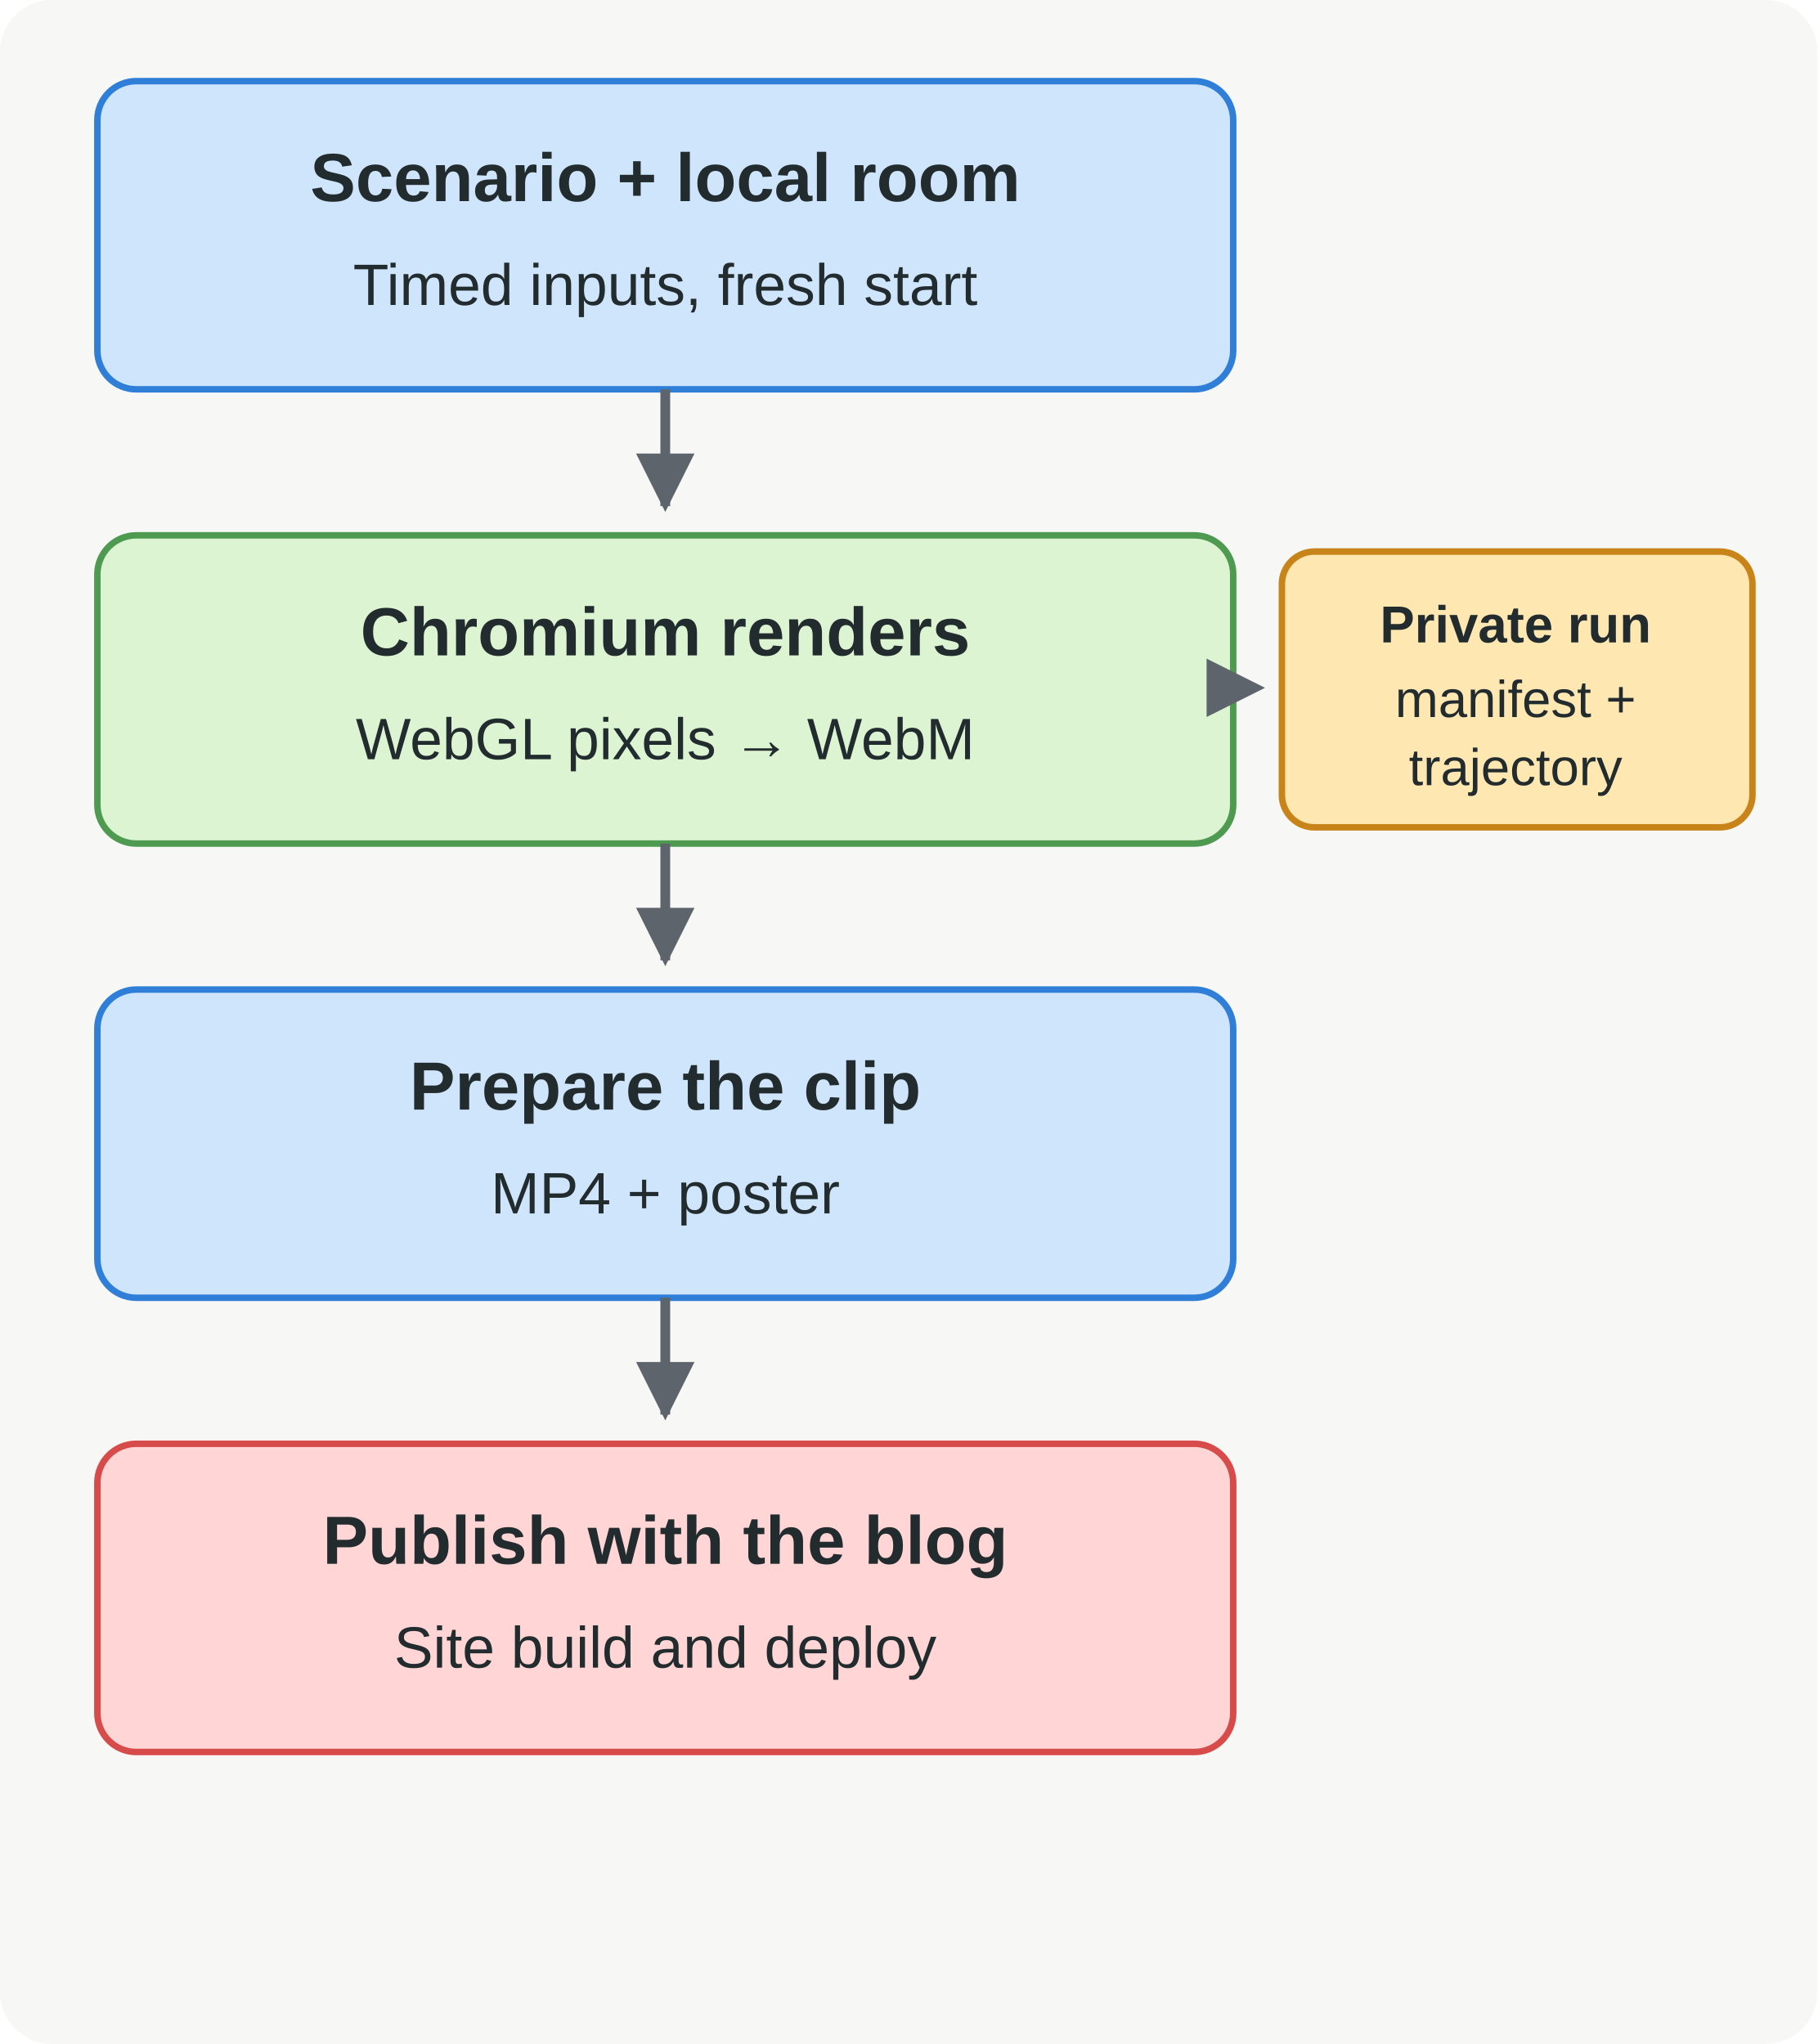
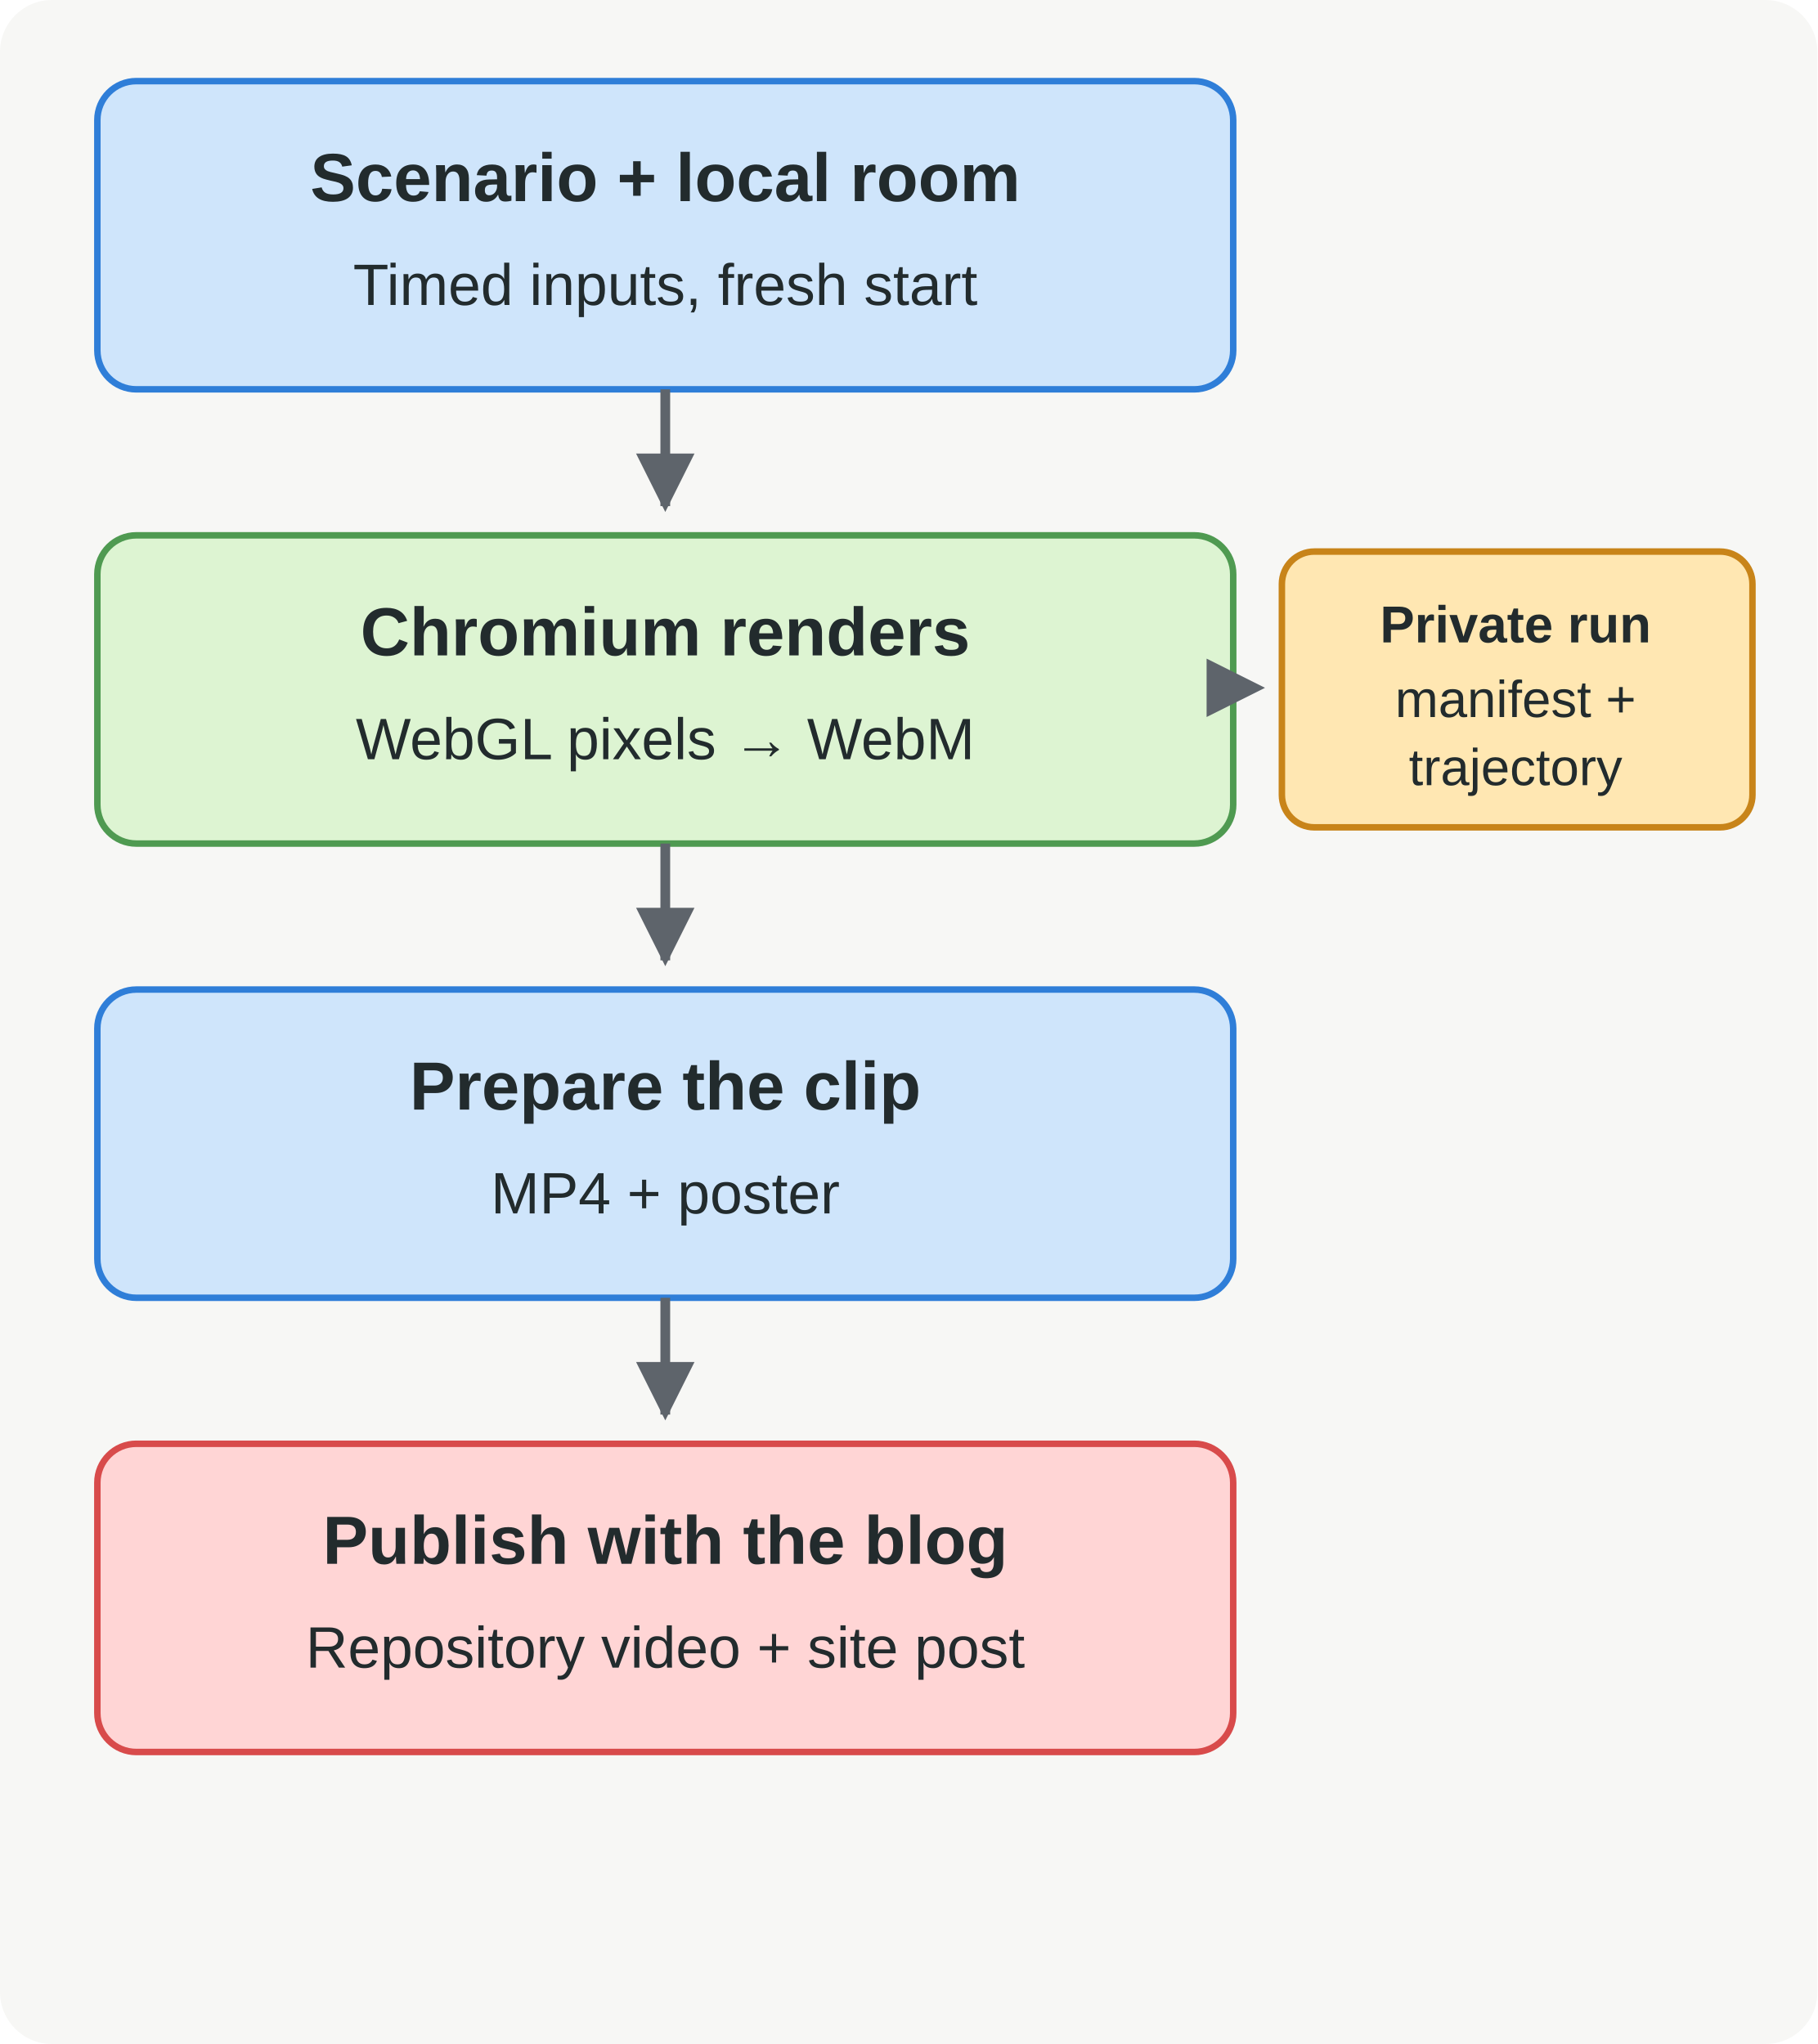
<svg xmlns="http://www.w3.org/2000/svg" viewBox="0 0 560 630" role="img" aria-labelledby="title desc">
  <rect width="560" height="630" rx="16" fill="#f7f7f5" />
  <g font-family="Arial, sans-serif" fill="#222b2d" text-anchor="middle">
    <rect x="30" y="25" width="350" height="95" rx="12" fill="#cfe5fb" stroke="#2f7ed8" stroke-width="2" />
    <text x="205" y="62" font-size="21" font-weight="bold">Scenario + local room</text>
    <text x="205" y="94" font-size="18">Timed inputs, fresh start</text>
    <rect x="30" y="165" width="350" height="95" rx="12" fill="#ddf4d2" stroke="#4f9a51" stroke-width="2" />
    <text x="205" y="202" font-size="21" font-weight="bold">Chromium renders</text>
    <text x="205" y="234" font-size="18">WebGL pixels → WebM</text>
    <rect x="30" y="305" width="350" height="95" rx="12" fill="#cfe5fb" stroke="#2f7ed8" stroke-width="2" />
    <text x="205" y="342" font-size="21" font-weight="bold">Prepare the clip</text>
    <text x="205" y="374" font-size="18">MP4 + poster</text>
    <rect x="30" y="445" width="350" height="95" rx="12" fill="#ffd5d5" stroke="#d84b4b" stroke-width="2" />
    <text x="205" y="482" font-size="21" font-weight="bold">Publish with the blog</text>
-     <text x="205" y="514" font-size="18">Site build and deploy</text>
+     <text x="205" y="514" font-size="18">Repository video + site post</text>
    <rect x="395" y="170" width="145" height="85" rx="10" fill="#ffe7b2" stroke="#c88419" stroke-width="2" />
    <text x="467" y="198" font-size="16" font-weight="bold">Private run</text>
    <text x="467" y="221" font-size="16">manifest +</text>
    <text x="467" y="242" font-size="16">trajectory</text>
  </g>
  <g stroke="#5e646b" stroke-width="3" fill="none" marker-end="url(#arrow)">
    <path d="M205 120v36" />
    <path d="M205 260v36" />
    <path d="M205 400v36" />
    <path d="M380 212h8" stroke-dasharray="5 4" />
  </g>
  <defs>
    <marker id="arrow" viewBox="0 0 10 10" refX="9" refY="5" markerWidth="6" markerHeight="6" orient="auto-start-reverse">
      <path d="M0 0L10 5L0 10z" fill="#5e646b" />
    </marker>
  </defs>
</svg>
